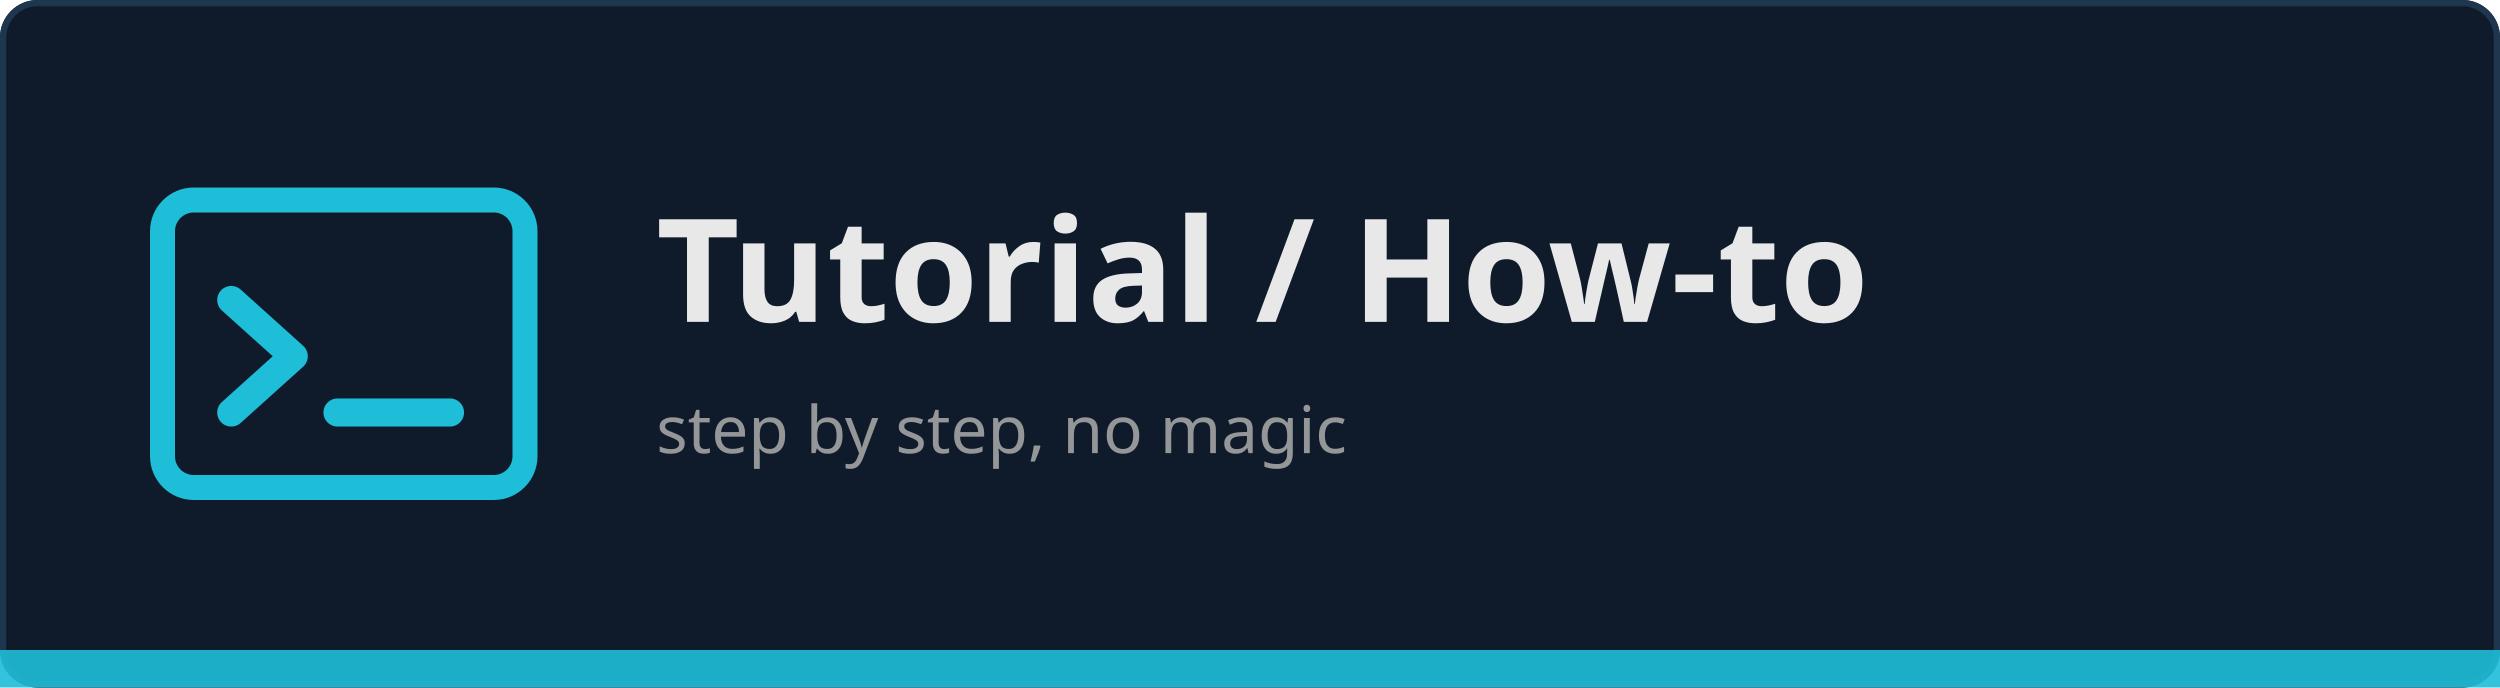
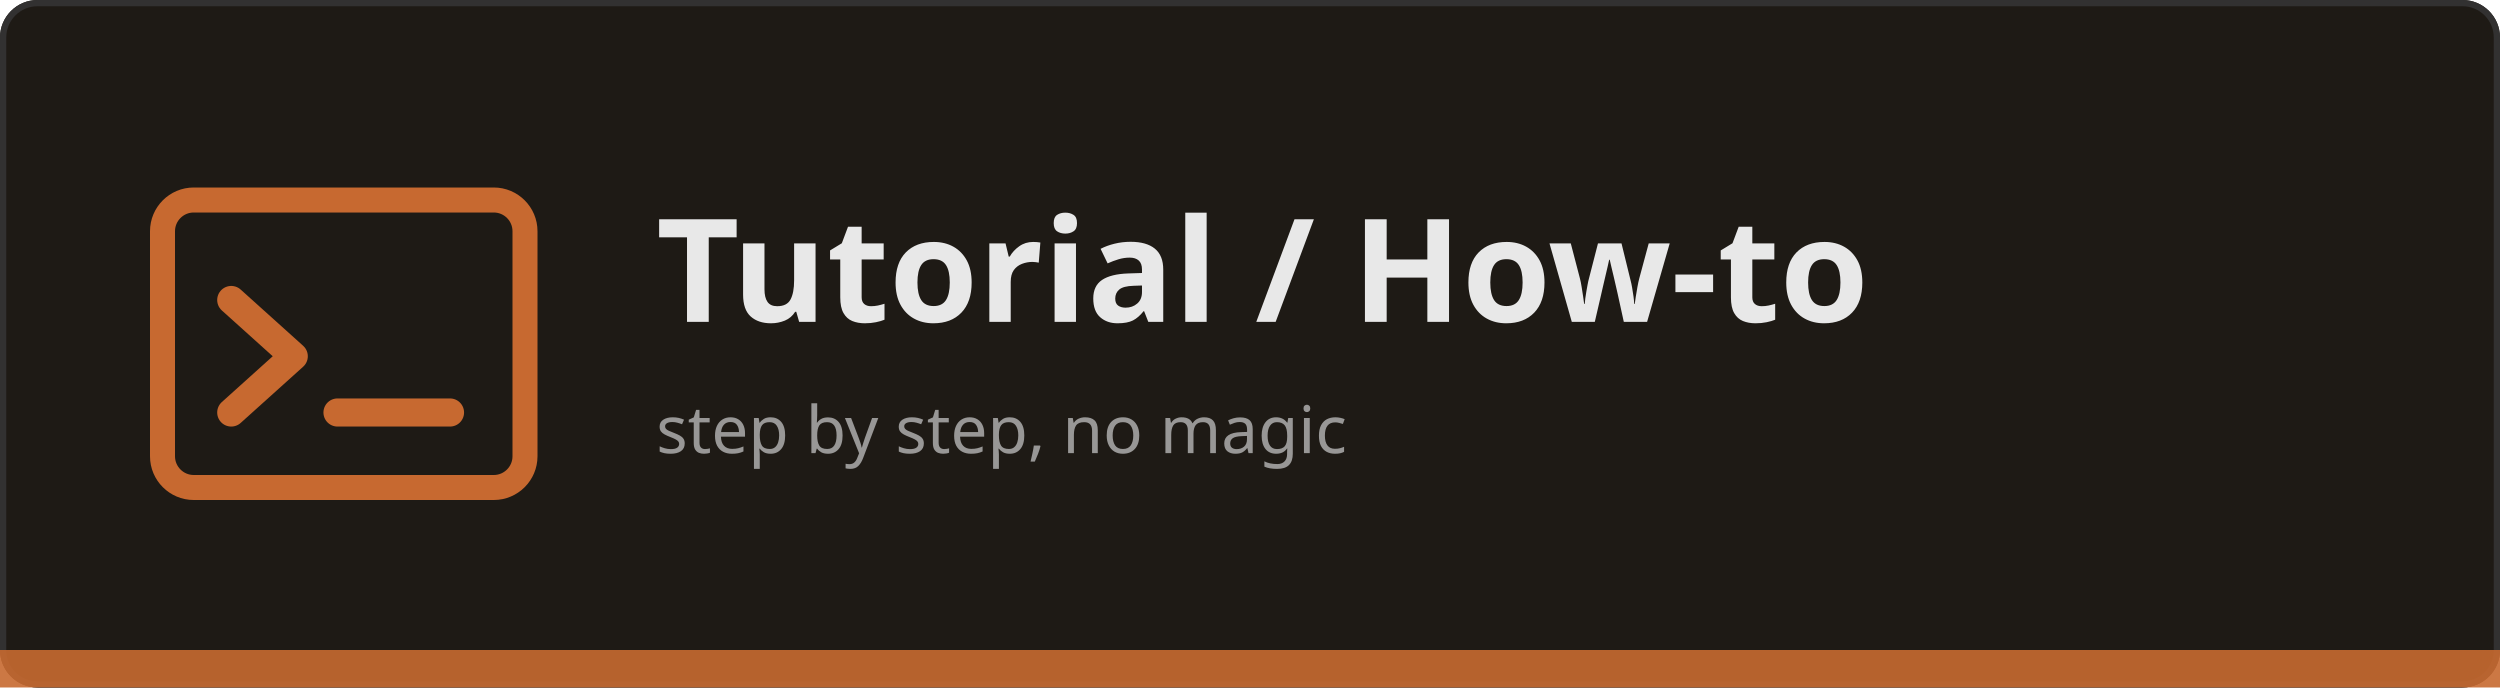
<svg xmlns="http://www.w3.org/2000/svg" viewBox="0 0 800 220" role="img" aria-label="Tutorial / How-to">
-   <rect width="800" height="220" rx="12" fill="#0f1b2a" />
-   <rect x="1" y="1" width="798" height="218" rx="11" fill="none" stroke="#1e364e" stroke-width="2" />
-   <rect x="0" y="208" width="800" height="12" fill="#1ebdd8" opacity="0.9" />
+   <rect width="800" height="220" rx="12" fill="#1e1a15" />
+   <rect x="1" y="1" width="798" height="218" rx="11" fill="none" stroke="#323131" stroke-width="2" />
+   <rect x="0" y="208" width="800" height="12" fill="#c76930" opacity="0.9" />
  <g transform="translate(110,110)">
-     <rect x="-58" y="-46" width="116" height="92" rx="10" fill="none" stroke="#1ebdd8" stroke-width="8" />
-     <path d="M-36,-14 L-16,4 L-36,22" fill="none" stroke="#1ebdd8" stroke-width="9" stroke-linecap="round" stroke-linejoin="round" />
-     <line x1="-2" y1="22" x2="34" y2="22" stroke="#1ebdd8" stroke-width="9" stroke-linecap="round" />
+     <rect x="-58" y="-46" width="116" height="92" rx="10" fill="none" stroke="#c76930" stroke-width="8" />
+     <path d="M-36,-14 L-16,4 L-36,22" fill="none" stroke="#c76930" stroke-width="9" stroke-linecap="round" stroke-linejoin="round" />
+     <line x1="-2" y1="22" x2="34" y2="22" stroke="#c76930" stroke-width="9" stroke-linecap="round" />
  </g>
  <text x="210" y="103" font-family="system-ui,sans-serif" font-size="46" font-weight="700" fill="#e8e8e8">Tutorial / How-to</text>
-   <text x="210" y="145" font-family="system-ui,sans-serif" font-size="21" fill="#959698">step by step, no magic</text>
+   <text x="210" y="145" font-family="system-ui,sans-serif" font-size="21" fill="#989796">step by step, no magic</text>
</svg>
